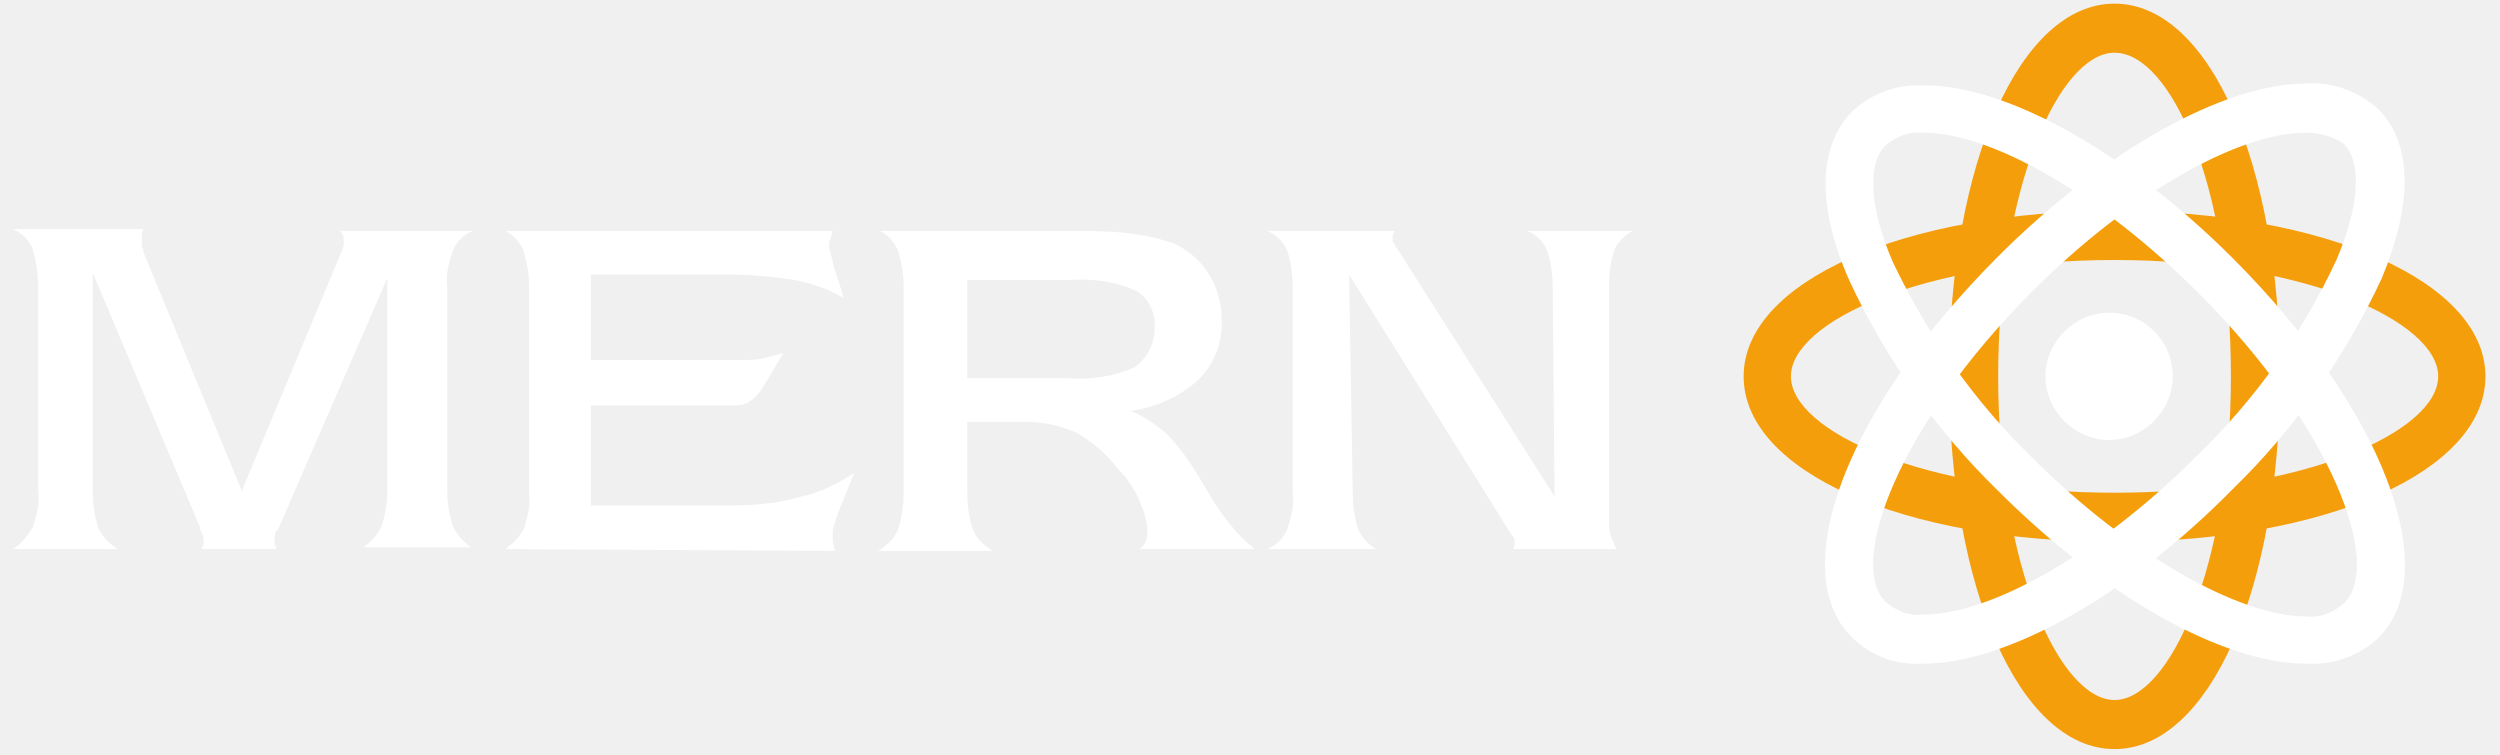
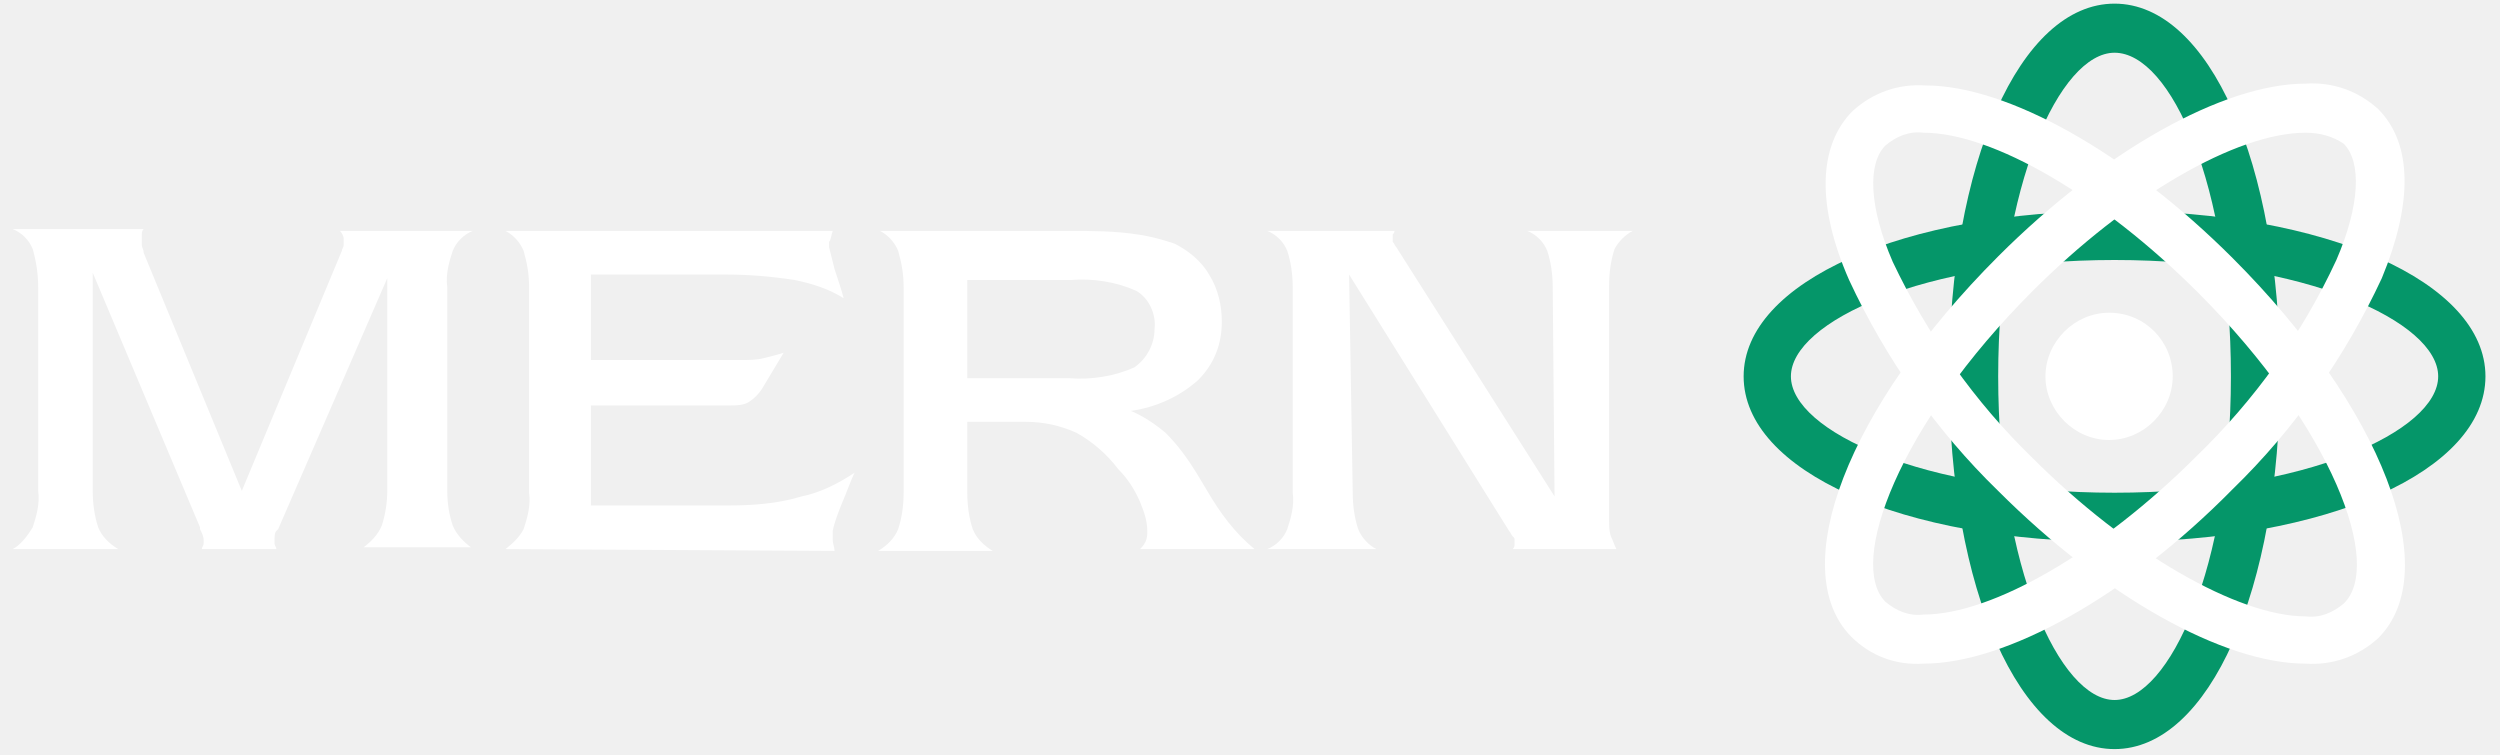
<svg xmlns="http://www.w3.org/2000/svg" xmlns:xlink="http://www.w3.org/1999/xlink" version="1.1" id="Layer_1" x="0px" y="0px" viewBox="0 0 137.5 41.5" style="enable-background:new 0 0 137.5 41.5;" xml:space="preserve">
  <style type="text/css">
	.st0{clip-path:url(#SVGID_2_);}
- 	.st1{fill:#f59e0b;}
+ 	.st1{fill:#059669;}
	.st2{clip-path:url(#SVGID_4_);}
	.st3{fill:#FFFFFF;}
</style>
  <g id="_1a3652a1e8">
    <g>
      <defs>
        <rect id="SVGID_1_" x="106.7" y="0.2" width="18.7" height="41" />
      </defs>
      <clipPath id="SVGID_2_">
        <use xlink:href="#SVGID_1_" style="overflow:visible;" />
      </clipPath>
      <g class="st0">
        <path class="st1" d="M116.3,41.2c-5.2,0-9.1-8.8-9.1-20.5s3.9-20.5,9.1-20.5s9.1,8.8,9.1,20.5S121.5,41.2,116.3,41.2z M116.3,2.9     c-3,0-6.4,7.3-6.4,17.8s3.4,17.8,6.4,17.8s6.4-7.3,6.4-17.8S119.4,2.9,116.3,2.9z" />
      </g>
    </g>
    <g>
      <defs>
        <rect id="SVGID_3_" x="95.9" y="11.1" width="41" height="20" />
      </defs>
      <clipPath id="SVGID_4_">
        <use xlink:href="#SVGID_3_" style="overflow:visible;" />
      </clipPath>
      <g class="st2">
        <path class="st1" d="M116.3,29.8c-11.7,0-20.4-3.9-20.4-9.1s8.8-9.1,20.4-9.1s20.4,3.9,20.4,9.1S128,29.8,116.3,29.8z      M116.3,14.3c-10.5,0-17.8,3.4-17.8,6.4s7.3,6.4,17.8,6.4s17.8-3.4,17.8-6.4S126.8,14.3,116.3,14.3L116.3,14.3z" />
      </g>
    </g>
    <path class="st3" d="M126.8,36.5c-4.5,0-11.1-3.7-16.9-9.5c-3.4-3.3-6.2-7.3-8.2-11.6c-1.8-4.1-1.7-7.4,0.2-9.3   c1.1-1,2.5-1.5,4-1.4c4.5,0,11.1,3.7,16.9,9.5c8.2,8.2,11.7,17.2,8,20.9C129.7,36.1,128.3,36.6,126.8,36.5z M105.8,7.3   c-0.8-0.1-1.5,0.2-2.1,0.7c-1,1-0.9,3.4,0.4,6.4c1.9,4,4.5,7.7,7.7,10.8c5.2,5.2,11.3,8.7,15,8.7c0.8,0.1,1.5-0.2,2.1-0.7   c2.2-2.1-0.6-9.7-8-17.1C115.6,10.8,109.6,7.3,105.8,7.3z" />
    <path class="st3" d="M105.8,36.5c-1.5,0.1-2.9-0.4-4-1.5c-3.6-3.7-0.2-12.6,8.1-20.9c5.8-5.8,12.4-9.5,16.9-9.5   c1.5-0.1,2.9,0.4,4,1.4c1.9,1.9,1.9,5.2,0.2,9.3c-2,4.3-4.8,8.3-8.2,11.6C117,32.8,110.3,36.5,105.8,36.5z M126.8,7.3   c-3.8,0-9.8,3.5-15,8.7c-7.4,7.4-10.2,15-8.1,17.1c0.6,0.5,1.3,0.8,2.1,0.7c3.8,0,9.8-3.5,15-8.7c3.2-3.1,5.8-6.7,7.7-10.8   c1.3-3,1.4-5.4,0.4-6.4C128.3,7.5,127.6,7.3,126.8,7.3z" />
    <path class="st3" d="M119.5,20.7c0,1.9-1.6,3.5-3.5,3.5s-3.5-1.6-3.5-3.5c0-1.9,1.6-3.5,3.5-3.5c0,0,0,0,0,0   C118,17.2,119.5,18.8,119.5,20.7C119.5,20.7,119.5,20.7,119.5,20.7z" />
    <path class="st3" d="M5.1,15V27c0,0.7,0.1,1.4,0.3,2c0.2,0.5,0.6,0.9,1.1,1.2H0.7C1.1,30,1.5,29.5,1.8,29c0.2-0.6,0.4-1.3,0.3-2   V15.8c0-0.7-0.1-1.4-0.3-2.1c-0.2-0.5-0.6-0.9-1.1-1.1h7.2c-0.1,0.1-0.1,0.2-0.1,0.3c0,0.1,0,0.2,0,0.3c0,0.1,0,0.2,0,0.3   c0,0.1,0.1,0.2,0.1,0.4L13.3,27l5.5-13.2c0-0.1,0.1-0.2,0.1-0.3c0-0.1,0-0.1,0-0.2c0-0.1,0-0.2,0-0.2c0-0.1-0.1-0.3-0.2-0.4H26   c-0.5,0.2-0.9,0.6-1.1,1.1c-0.2,0.6-0.4,1.3-0.3,2V27c0,0.7,0.1,1.3,0.3,1.9c0.2,0.5,0.6,0.9,1,1.2H20c0.4-0.3,0.8-0.7,1-1.2   c0.2-0.6,0.3-1.3,0.3-1.9V15.3l-6,13.8l-0.1,0.1c-0.1,0.1-0.1,0.3-0.1,0.5c0,0.1,0,0.2,0,0.2c0,0.1,0.1,0.2,0.1,0.3h-4.1   c0-0.1,0.1-0.2,0.1-0.3c0,0,0-0.1,0-0.2c0-0.2-0.1-0.4-0.2-0.6V29L5.1,15z" />
    <path class="st3" d="M27.8,30.2c0.4-0.3,0.8-0.7,1-1.1c0.2-0.6,0.4-1.3,0.3-2V15.8c0-0.7-0.1-1.3-0.3-2c-0.2-0.5-0.6-0.9-1-1.1h18   c-0.1,0.3-0.1,0.5-0.2,0.6c0,0.1,0,0.2,0,0.3c0.1,0.4,0.2,0.8,0.3,1.2c0.2,0.6,0.4,1.2,0.5,1.6c-0.8-0.5-1.7-0.8-2.7-1   c-1.3-0.2-2.5-0.3-3.8-0.3h-7.4v4.7h8.3c0.4,0,0.8,0,1.2-0.1c0.4-0.1,0.8-0.2,1.1-0.3l-1.2,2c-0.2,0.3-0.4,0.5-0.7,0.7   c-0.3,0.2-0.7,0.2-1.1,0.2h-7.6v5.5h7.6c1.3,0,2.7-0.1,4-0.5c1-0.2,2-0.7,2.9-1.3c-0.2,0.4-0.4,1-0.7,1.7c-0.2,0.5-0.4,1-0.5,1.5   c0,0.2,0,0.3,0,0.5c0,0.2,0.1,0.4,0.1,0.6L27.8,30.2z" />
    <path class="st3" d="M53.2,20.8h5.6c1.2,0.1,2.5-0.1,3.6-0.6c0.7-0.5,1.1-1.3,1.1-2.1c0.1-0.8-0.3-1.7-1-2.1   c-1.1-0.5-2.4-0.7-3.6-0.6h-5.7V20.8z M53.2,27.1c0,0.7,0.1,1.4,0.3,2c0.2,0.5,0.6,0.9,1.1,1.2h-6.3c0.5-0.3,0.9-0.7,1.1-1.2   c0.2-0.6,0.3-1.3,0.3-2V15.8c0-0.7-0.1-1.3-0.3-2c-0.2-0.5-0.6-0.9-1-1.1h10.4c1.3,0,2.5,0,3.8,0.2c0.7,0.1,1.4,0.3,2,0.5   c0.8,0.4,1.5,1,1.9,1.7c0.5,0.8,0.7,1.7,0.7,2.6c0,1.2-0.4,2.3-1.3,3.2c-1,0.9-2.3,1.5-3.7,1.7c0.7,0.3,1.3,0.7,1.9,1.2   c0.7,0.7,1.2,1.4,1.7,2.2l0.6,1c0.7,1.2,1.5,2.3,2.6,3.2h-6.3c0.1-0.1,0.2-0.2,0.3-0.4c0.1-0.2,0.1-0.4,0.1-0.6   c0-0.6-0.2-1.1-0.4-1.6c-0.3-0.7-0.7-1.3-1.2-1.8c-0.6-0.8-1.4-1.5-2.3-2c-0.9-0.4-1.8-0.6-2.8-0.6h-3.2V27.1z" />
    <path class="st3" d="M74.2,15.1l0.2,12c0,0.7,0.1,1.4,0.3,2c0.2,0.5,0.6,0.9,1,1.1h-6c0.5-0.2,0.9-0.6,1.1-1.1   c0.2-0.6,0.4-1.3,0.3-2V15.8c0-0.7-0.1-1.4-0.3-2c-0.2-0.5-0.6-0.9-1.1-1.1h7c0,0.1-0.1,0.2-0.1,0.2c0,0.1,0,0.1,0,0.2   c0,0.1,0,0.1,0,0.2c0.1,0.1,0.1,0.2,0.2,0.3l8.7,13.7l-0.1-11.5c0-0.7-0.1-1.4-0.3-2c-0.2-0.5-0.6-0.9-1.1-1.1h5.8   c-0.4,0.2-0.8,0.6-1,1c-0.2,0.6-0.3,1.3-0.3,2v12.9c0,0.3,0,0.6,0.1,0.9c0.1,0.2,0.2,0.5,0.3,0.7h-5.7c0.1-0.1,0.1-0.2,0.1-0.3   c0-0.1,0-0.2,0-0.2c0-0.1,0-0.1-0.1-0.2c-0.1-0.1-0.1-0.2-0.2-0.3L74.2,15.1z" />
  </g>
</svg>
